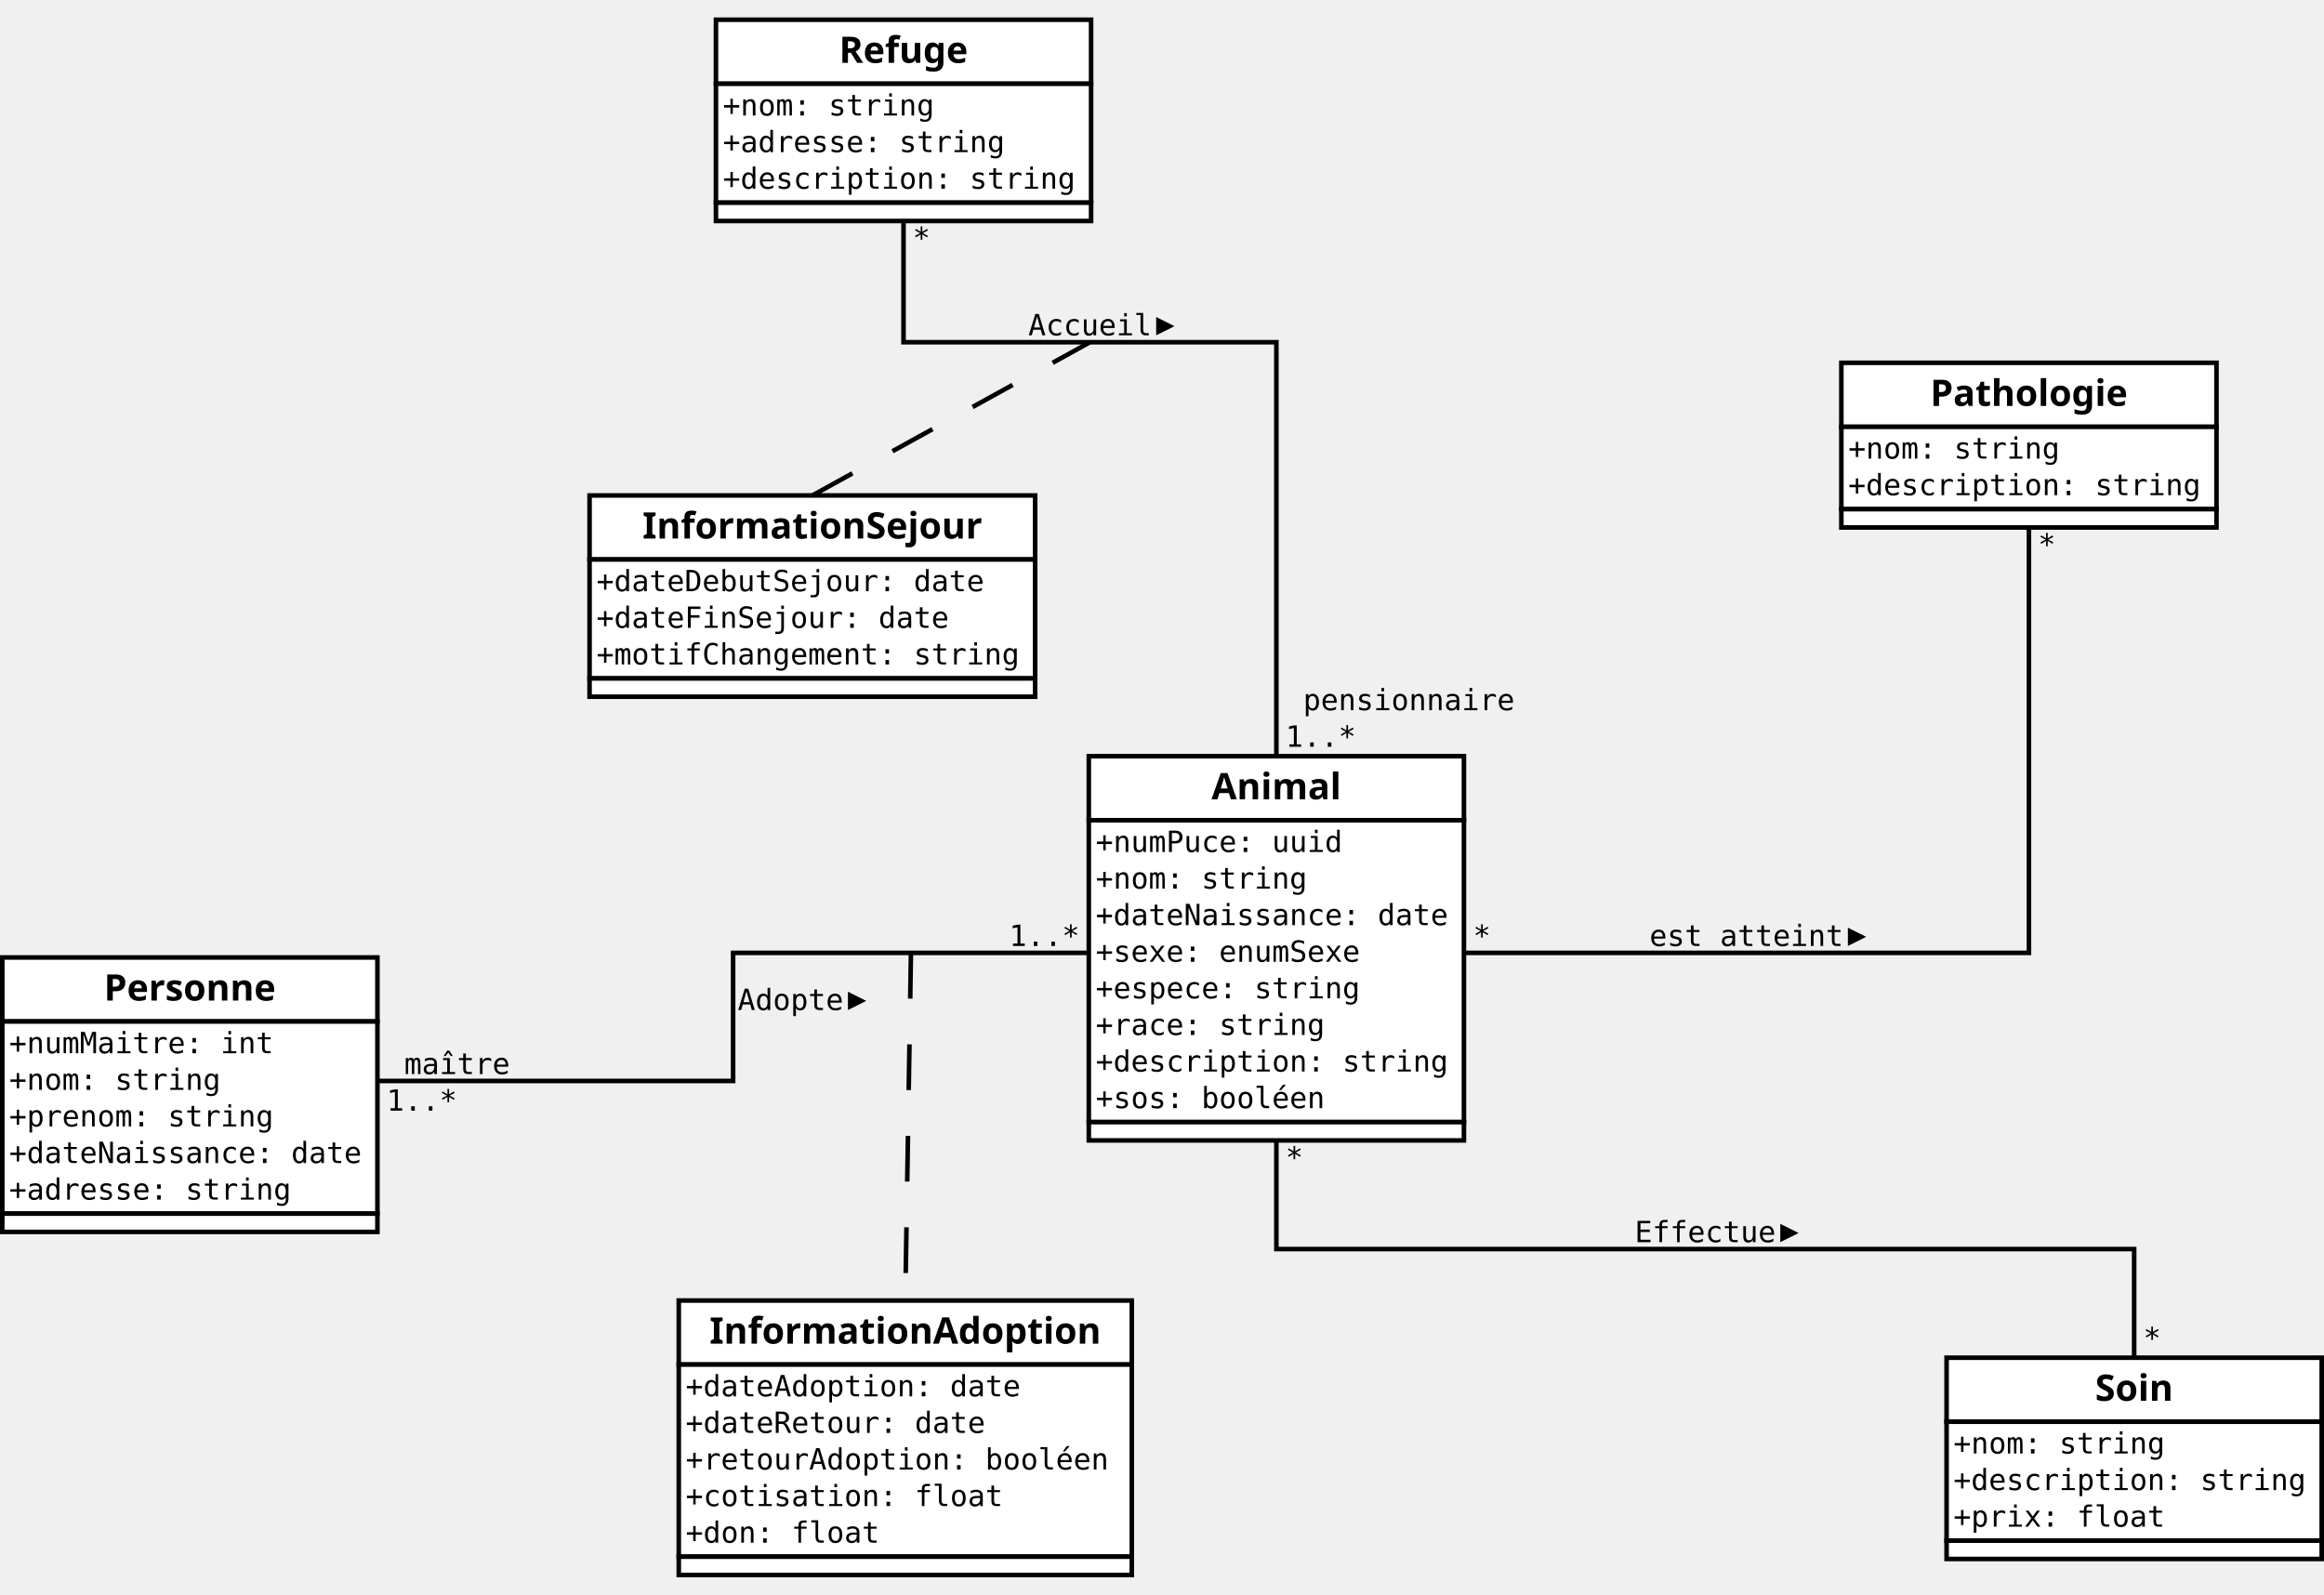
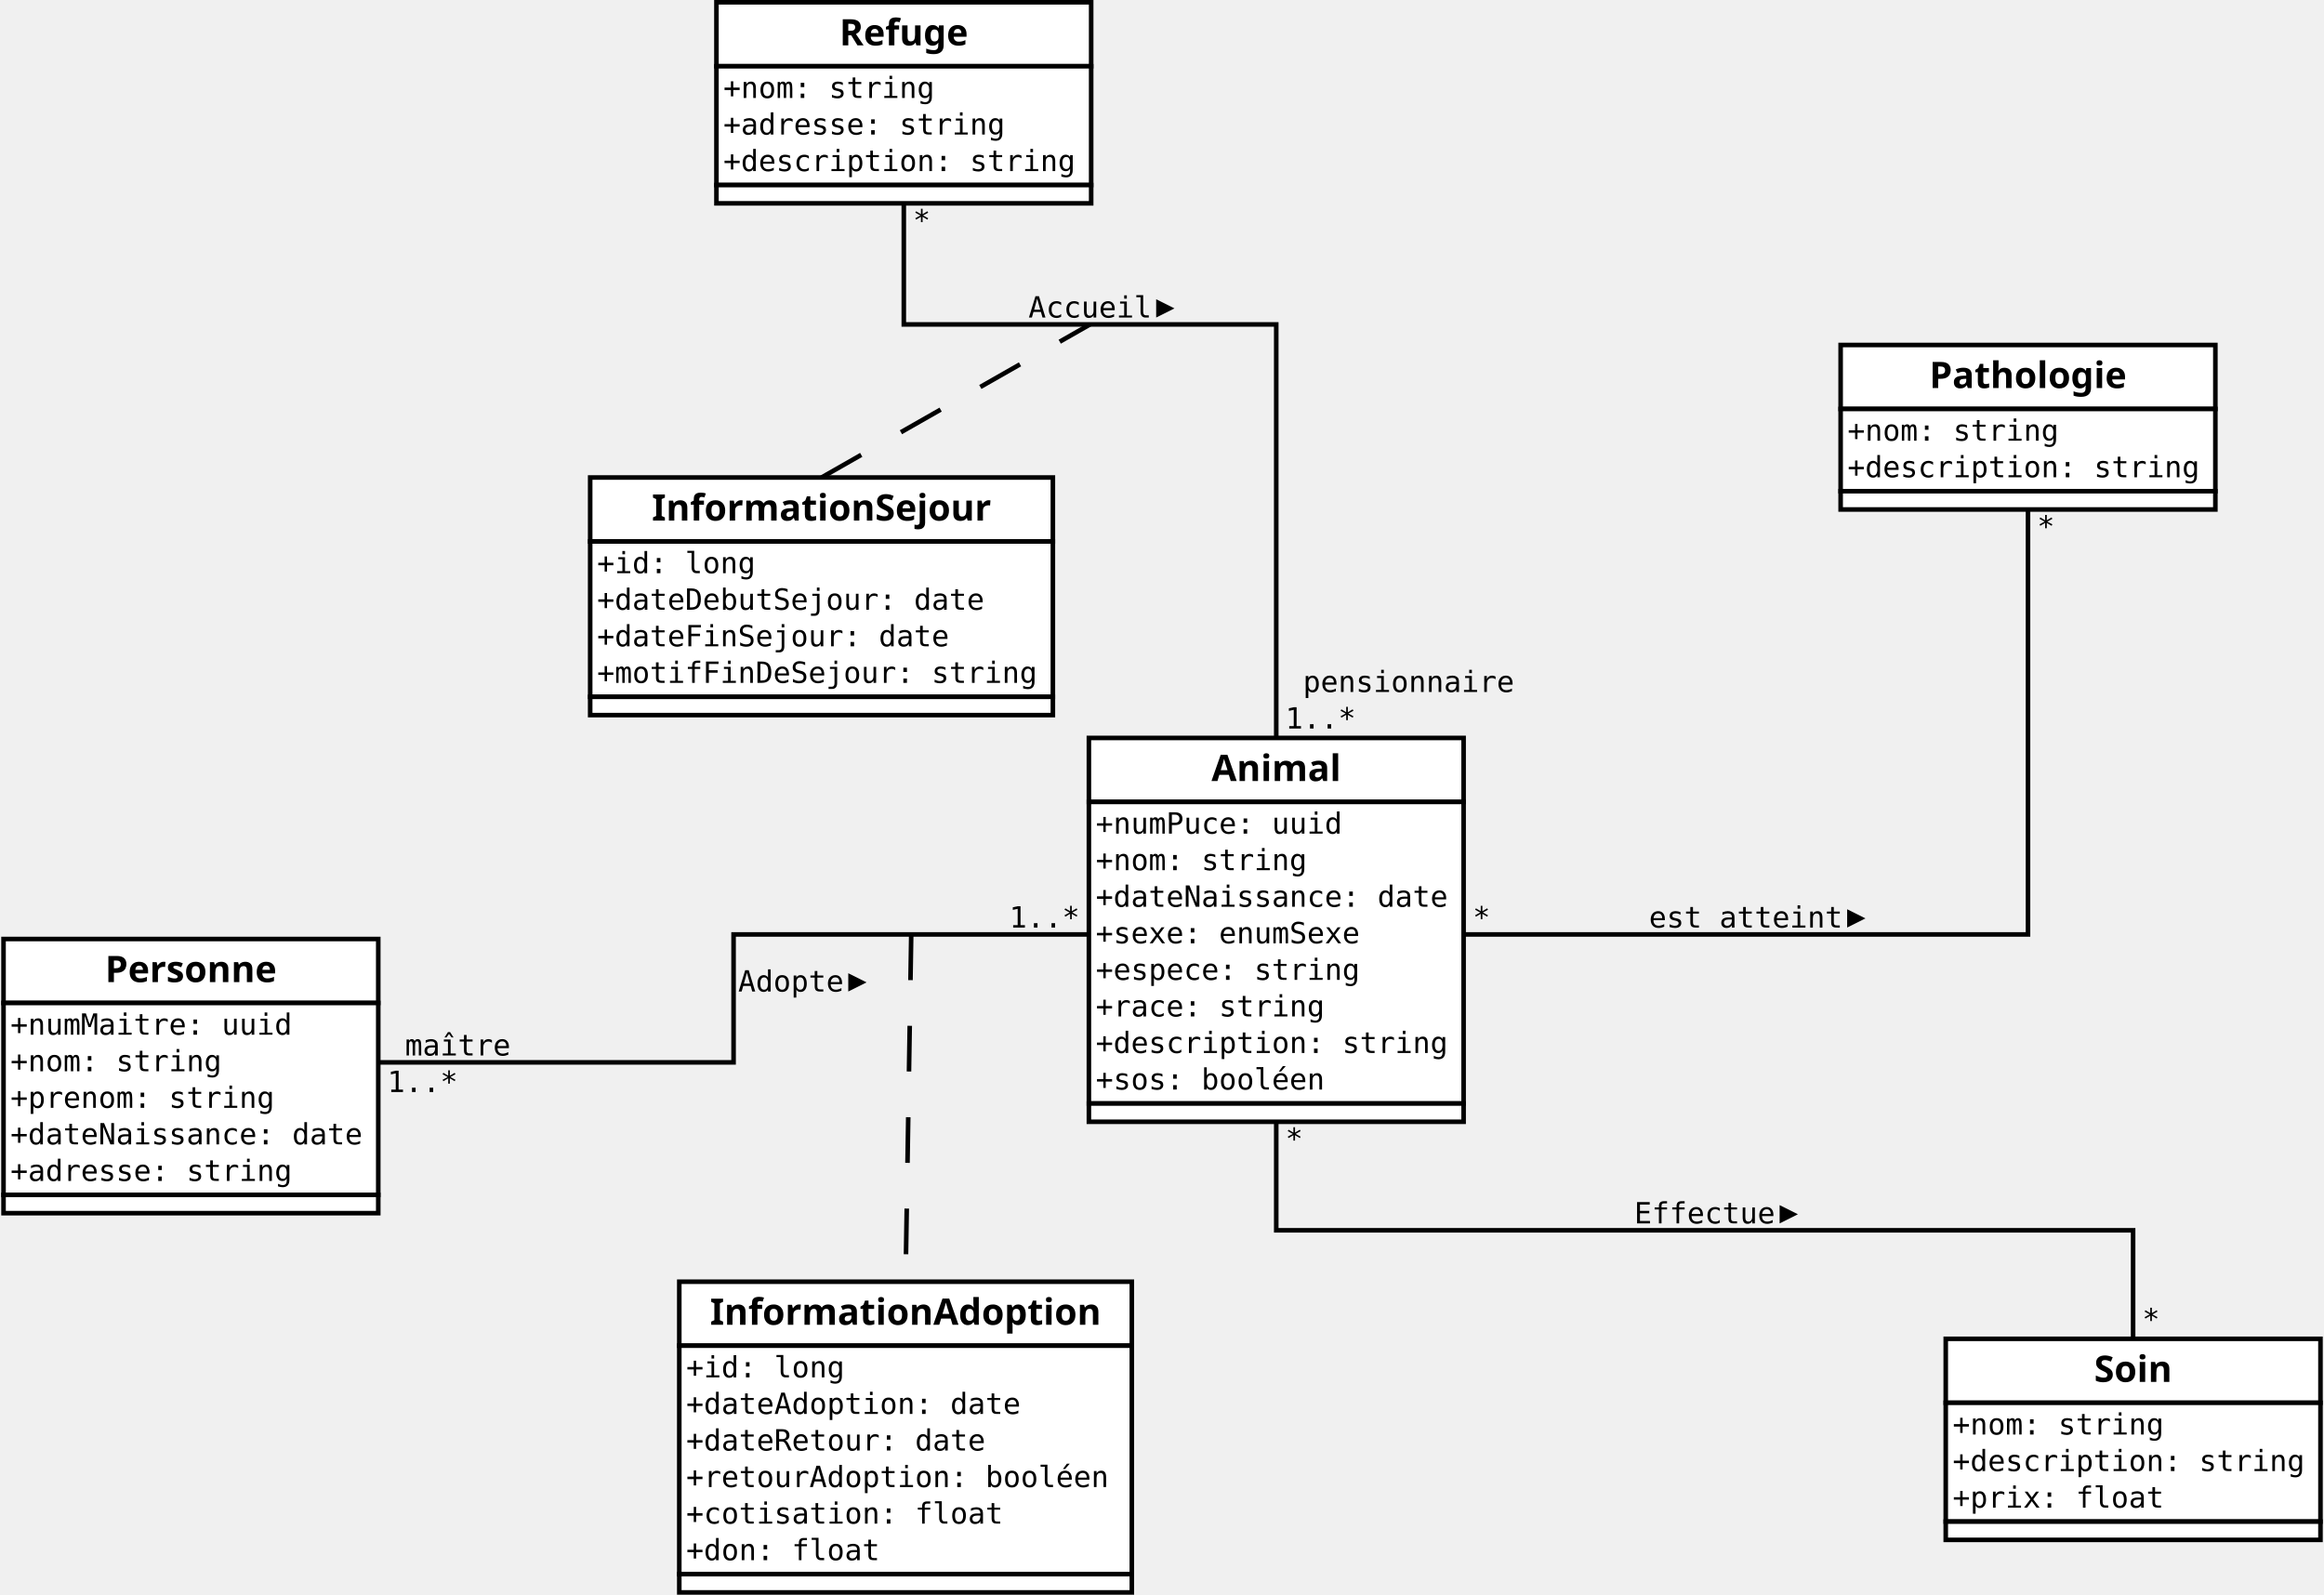
- <svg xmlns="http://www.w3.org/2000/svg" width="51cm" height="35cm" viewBox="354 138 1016 682">
+ <svg xmlns="http://www.w3.org/2000/svg" width="51cm" height="35cm" viewBox="354 138 1016 698">
  <g id="Arrière-plan">
    <g>
      <rect style="fill: #ffffff; fill-opacity: 1; stroke-opacity: 1; stroke-width: 2; stroke: #000000" x="830" y="461" width="164" height="28" />
      <text font-size="16" style="fill: #000000; fill-opacity: 1; stroke: none;text-anchor:middle;font-family:sans-serif;font-style:normal;font-weight:700" x="912" y="479.852">Animal</text>
      <rect style="fill: #ffffff; fill-opacity: 1; stroke-opacity: 1; stroke-width: 2; stroke: #000000" x="830" y="489" width="164" height="132" />
      <text font-size="12.8" style="fill: #000000; fill-opacity: 1; stroke: none;text-anchor:start;font-family:monospace;font-style:normal;font-weight:normal" x="833" y="502.881">+numPuce: uuid</text>
      <text font-size="12.8" style="fill: #000000; fill-opacity: 1; stroke: none;text-anchor:start;font-family:monospace;font-style:normal;font-weight:normal" x="833" y="518.881">+nom: string</text>
      <text font-size="12.8" style="fill: #000000; fill-opacity: 1; stroke: none;text-anchor:start;font-family:monospace;font-style:normal;font-weight:normal" x="833" y="534.881">+dateNaissance: date</text>
      <text font-size="12.8" style="fill: #000000; fill-opacity: 1; stroke: none;text-anchor:start;font-family:monospace;font-style:normal;font-weight:normal" x="833" y="550.881">+sexe: enumSexe</text>
      <text font-size="12.8" style="fill: #000000; fill-opacity: 1; stroke: none;text-anchor:start;font-family:monospace;font-style:normal;font-weight:normal" x="833" y="566.881">+espece: string</text>
      <text font-size="12.8" style="fill: #000000; fill-opacity: 1; stroke: none;text-anchor:start;font-family:monospace;font-style:normal;font-weight:normal" x="833" y="582.881">+race: string</text>
      <text font-size="12.8" style="fill: #000000; fill-opacity: 1; stroke: none;text-anchor:start;font-family:monospace;font-style:normal;font-weight:normal" x="833" y="598.881">+description: string</text>
      <text font-size="12.8" style="fill: #000000; fill-opacity: 1; stroke: none;text-anchor:start;font-family:monospace;font-style:normal;font-weight:normal" x="833" y="614.881">+sos: booléen</text>
      <rect style="fill: #ffffff; fill-opacity: 1; stroke-opacity: 1; stroke-width: 2; stroke: #000000" x="830" y="621" width="164" height="8" />
    </g>
    <g>
      <rect style="fill: #ffffff; fill-opacity: 1; stroke-opacity: 1; stroke-width: 2; stroke: #000000" x="667" y="139" width="164" height="28" />
      <text font-size="16" style="fill: #000000; fill-opacity: 1; stroke: none;text-anchor:middle;font-family:sans-serif;font-style:normal;font-weight:700" x="749" y="157.852">Refuge</text>
      <rect style="fill: #ffffff; fill-opacity: 1; stroke-opacity: 1; stroke-width: 2; stroke: #000000" x="667" y="167" width="164" height="52" />
      <text font-size="12.8" style="fill: #000000; fill-opacity: 1; stroke: none;text-anchor:start;font-family:monospace;font-style:normal;font-weight:normal" x="670" y="180.881">+nom: string</text>
      <text font-size="12.8" style="fill: #000000; fill-opacity: 1; stroke: none;text-anchor:start;font-family:monospace;font-style:normal;font-weight:normal" x="670" y="196.881">+adresse: string</text>
      <text font-size="12.8" style="fill: #000000; fill-opacity: 1; stroke: none;text-anchor:start;font-family:monospace;font-style:normal;font-weight:normal" x="670" y="212.881">+description: string</text>
      <rect style="fill: #ffffff; fill-opacity: 1; stroke-opacity: 1; stroke-width: 2; stroke: #000000" x="667" y="219" width="164" height="8" />
    </g>
    <g>
      <rect style="fill: #ffffff; fill-opacity: 1; stroke-opacity: 1; stroke-width: 2; stroke: #000000" x="355" y="549" width="164" height="28" />
      <text font-size="16" style="fill: #000000; fill-opacity: 1; stroke: none;text-anchor:middle;font-family:sans-serif;font-style:normal;font-weight:700" x="437" y="567.852">Personne</text>
      <rect style="fill: #ffffff; fill-opacity: 1; stroke-opacity: 1; stroke-width: 2; stroke: #000000" x="355" y="577" width="164" height="84" />
-       <text font-size="12.8" style="fill: #000000; fill-opacity: 1; stroke: none;text-anchor:start;font-family:monospace;font-style:normal;font-weight:normal" x="358" y="590.881">+numMaitre: int</text>
+       <text font-size="12.8" style="fill: #000000; fill-opacity: 1; stroke: none;text-anchor:start;font-family:monospace;font-style:normal;font-weight:normal" x="358" y="590.881">+numMaitre: uuid</text>
      <text font-size="12.8" style="fill: #000000; fill-opacity: 1; stroke: none;text-anchor:start;font-family:monospace;font-style:normal;font-weight:normal" x="358" y="606.881">+nom: string</text>
      <text font-size="12.8" style="fill: #000000; fill-opacity: 1; stroke: none;text-anchor:start;font-family:monospace;font-style:normal;font-weight:normal" x="358" y="622.881">+prenom: string</text>
      <text font-size="12.8" style="fill: #000000; fill-opacity: 1; stroke: none;text-anchor:start;font-family:monospace;font-style:normal;font-weight:normal" x="358" y="638.881">+dateNaissance: date</text>
      <text font-size="12.8" style="fill: #000000; fill-opacity: 1; stroke: none;text-anchor:start;font-family:monospace;font-style:normal;font-weight:normal" x="358" y="654.881">+adresse: string</text>
      <rect style="fill: #ffffff; fill-opacity: 1; stroke-opacity: 1; stroke-width: 2; stroke: #000000" x="355" y="661" width="164" height="8" />
    </g>
    <g>
      <rect style="fill: #ffffff; fill-opacity: 1; stroke-opacity: 1; stroke-width: 2; stroke: #000000" x="1159" y="289" width="164" height="28" />
      <text font-size="16" style="fill: #000000; fill-opacity: 1; stroke: none;text-anchor:middle;font-family:sans-serif;font-style:normal;font-weight:700" x="1241" y="307.852">Pathologie</text>
      <rect style="fill: #ffffff; fill-opacity: 1; stroke-opacity: 1; stroke-width: 2; stroke: #000000" x="1159" y="317" width="164" height="36" />
      <text font-size="12.8" style="fill: #000000; fill-opacity: 1; stroke: none;text-anchor:start;font-family:monospace;font-style:normal;font-weight:normal" x="1162" y="330.881">+nom: string</text>
      <text font-size="12.8" style="fill: #000000; fill-opacity: 1; stroke: none;text-anchor:start;font-family:monospace;font-style:normal;font-weight:normal" x="1162" y="346.881">+description: string</text>
      <rect style="fill: #ffffff; fill-opacity: 1; stroke-opacity: 1; stroke-width: 2; stroke: #000000" x="1159" y="353" width="164" height="8" />
    </g>
    <g>
      <polyline style="fill: none; stroke-opacity: 1; stroke-width: 2; stroke: #000000" points="749,227 749,280 912,280 912,461 " />
      <text font-size="12.8" style="fill: #000000; fill-opacity: 1; stroke: none;text-anchor:middle;font-family:monospace;font-style:normal;font-weight:normal" x="830.5" y="276.981">Accueil</text>
      <polygon style="fill: #000000; fill-opacity: 1; stroke: none" fill-rule="evenodd" points="859.45,276.981 859.45,268.981 867.45,272.981 " />
      <text font-size="12.8" style="fill: #000000; fill-opacity: 1; stroke: none;text-anchor:start;font-family:monospace;font-style:normal;font-weight:normal" x="753" y="238.881">*</text>
      <text xml:space="preserve" font-size="12.8" style="fill: #000000; fill-opacity: 1; stroke: none;text-anchor:start;font-family:monospace;font-style:normal;font-weight:normal" x="916" y="440.881"> pensionnaire</text>
      <text font-size="12.8" style="fill: #000000; fill-opacity: 1; stroke: none;text-anchor:start;font-family:monospace;font-style:normal;font-weight:normal" x="916" y="456.881">1..*</text>
    </g>
    <g>
-       <rect style="fill: #ffffff; fill-opacity: 1; stroke-opacity: 1; stroke-width: 2; stroke: #000000" x="611.744" y="347" width="194.8" height="28" />
-       <text font-size="16" style="fill: #000000; fill-opacity: 1; stroke: none;text-anchor:middle;font-family:sans-serif;font-style:normal;font-weight:700" x="709.144" y="365.852">InformationSejour</text>
-       <rect style="fill: #ffffff; fill-opacity: 1; stroke-opacity: 1; stroke-width: 2; stroke: #000000" x="611.744" y="375" width="194.8" height="52" />
-       <text font-size="12.8" style="fill: #000000; fill-opacity: 1; stroke: none;text-anchor:start;font-family:monospace;font-style:normal;font-weight:normal" x="614.744" y="388.881">+dateDebutSejour: date</text>
-       <text font-size="12.8" style="fill: #000000; fill-opacity: 1; stroke: none;text-anchor:start;font-family:monospace;font-style:normal;font-weight:normal" x="614.744" y="404.881">+dateFinSejour: date</text>
-       <text font-size="12.8" style="fill: #000000; fill-opacity: 1; stroke: none;text-anchor:start;font-family:monospace;font-style:normal;font-weight:normal" x="614.744" y="420.881">+motifChangement: string</text>
-       <rect style="fill: #ffffff; fill-opacity: 1; stroke-opacity: 1; stroke-width: 2; stroke: #000000" x="611.744" y="427" width="194.8" height="8" />
+       <rect style="fill: #ffffff; fill-opacity: 1; stroke-opacity: 1; stroke-width: 2; stroke: #000000" x="611.744" y="347" width="202.5" height="28" />
+       <text font-size="16" style="fill: #000000; fill-opacity: 1; stroke: none;text-anchor:middle;font-family:sans-serif;font-style:normal;font-weight:700" x="712.994" y="365.852">InformationSejour</text>
+       <rect style="fill: #ffffff; fill-opacity: 1; stroke-opacity: 1; stroke-width: 2; stroke: #000000" x="611.744" y="375" width="202.5" height="68" />
+       <text font-size="12.8" style="fill: #000000; fill-opacity: 1; stroke: none;text-anchor:start;font-family:monospace;font-style:normal;font-weight:normal" x="614.744" y="388.881">+id: long</text>
+       <text font-size="12.8" style="fill: #000000; fill-opacity: 1; stroke: none;text-anchor:start;font-family:monospace;font-style:normal;font-weight:normal" x="614.744" y="404.881">+dateDebutSejour: date</text>
+       <text font-size="12.8" style="fill: #000000; fill-opacity: 1; stroke: none;text-anchor:start;font-family:monospace;font-style:normal;font-weight:normal" x="614.744" y="420.881">+dateFinSejour: date</text>
+       <text font-size="12.8" style="fill: #000000; fill-opacity: 1; stroke: none;text-anchor:start;font-family:monospace;font-style:normal;font-weight:normal" x="614.744" y="436.881">+motifFinDeSejour: string</text>
+       <rect style="fill: #ffffff; fill-opacity: 1; stroke-opacity: 1; stroke-width: 2; stroke: #000000" x="611.744" y="443" width="202.5" height="8" />
    </g>
-     <line style="fill: none; stroke-opacity: 1; stroke-width: 2; stroke-dasharray: 20; stroke: #000000" x1="709.144" y1="347" x2="830.5" y2="280" />
+     <line style="fill: none; stroke-opacity: 1; stroke-width: 2; stroke-dasharray: 20; stroke: #000000" x1="712.994" y1="347" x2="830.5" y2="280" />
    <g>
      <polyline style="fill: none; stroke-opacity: 1; stroke-width: 2; stroke: #000000" points="994,547 1241,547 1241,361 " />
      <text font-size="12.8" style="fill: #000000; fill-opacity: 1; stroke: none;text-anchor:middle;font-family:monospace;font-style:normal;font-weight:normal" x="1117.5" y="543.981">est atteint</text>
      <polygon style="fill: #000000; fill-opacity: 1; stroke: none" fill-rule="evenodd" points="1161.85,543.981 1161.85,535.981 1169.85,539.981 " />
      <text font-size="12.8" style="fill: #000000; fill-opacity: 1; stroke: none;text-anchor:start;font-family:monospace;font-style:normal;font-weight:normal" x="998" y="543.981">*</text>
      <text font-size="12.8" style="fill: #000000; fill-opacity: 1; stroke: none;text-anchor:start;font-family:monospace;font-style:normal;font-weight:normal" x="1245" y="372.881">*</text>
    </g>
    <g>
      <polyline style="fill: none; stroke-opacity: 1; stroke-width: 2; stroke: #000000" points="830,547 674.5,547 674.5,603 519,603 " />
      <text font-size="12.8" style="fill: #000000; fill-opacity: 1; stroke: none;text-anchor:start;font-family:monospace;font-style:normal;font-weight:normal" x="676.5" y="571.981">Adopte</text>
      <polygon style="fill: #000000; fill-opacity: 1; stroke: none" fill-rule="evenodd" points="724.7,571.981 724.7,563.981 732.7,567.981 " />
      <text font-size="12.8" style="fill: #000000; fill-opacity: 1; stroke: none;text-anchor:end;font-family:monospace;font-style:normal;font-weight:normal" x="826" y="543.981">1..*</text>
      <text xml:space="preserve" font-size="12.8" style="fill: #000000; fill-opacity: 1; stroke: none;text-anchor:start;font-family:monospace;font-style:normal;font-weight:normal" x="523" y="599.981"> maître</text>
      <text font-size="12.8" style="fill: #000000; fill-opacity: 1; stroke: none;text-anchor:start;font-family:monospace;font-style:normal;font-weight:normal" x="523" y="615.981">1..*</text>
    </g>
    <g>
      <rect style="fill: #ffffff; fill-opacity: 1; stroke-opacity: 1; stroke-width: 2; stroke: #000000" x="650.744" y="699" width="198.05" height="28" />
      <text font-size="16" style="fill: #000000; fill-opacity: 1; stroke: none;text-anchor:middle;font-family:sans-serif;font-style:normal;font-weight:700" x="749.769" y="717.852">InformationAdoption</text>
-       <rect style="fill: #ffffff; fill-opacity: 1; stroke-opacity: 1; stroke-width: 2; stroke: #000000" x="650.744" y="727" width="198.05" height="84" />
-       <text font-size="12.8" style="fill: #000000; fill-opacity: 1; stroke: none;text-anchor:start;font-family:monospace;font-style:normal;font-weight:normal" x="653.744" y="740.881">+dateAdoption: date</text>
-       <text font-size="12.8" style="fill: #000000; fill-opacity: 1; stroke: none;text-anchor:start;font-family:monospace;font-style:normal;font-weight:normal" x="653.744" y="756.881">+dateRetour: date</text>
-       <text font-size="12.8" style="fill: #000000; fill-opacity: 1; stroke: none;text-anchor:start;font-family:monospace;font-style:normal;font-weight:normal" x="653.744" y="772.881">+retourAdoption: booléen</text>
-       <text font-size="12.8" style="fill: #000000; fill-opacity: 1; stroke: none;text-anchor:start;font-family:monospace;font-style:normal;font-weight:normal" x="653.744" y="788.881">+cotisation: float</text>
-       <text font-size="12.8" style="fill: #000000; fill-opacity: 1; stroke: none;text-anchor:start;font-family:monospace;font-style:normal;font-weight:normal" x="653.744" y="804.881">+don: float</text>
-       <rect style="fill: #ffffff; fill-opacity: 1; stroke-opacity: 1; stroke-width: 2; stroke: #000000" x="650.744" y="811" width="198.05" height="8" />
+       <rect style="fill: #ffffff; fill-opacity: 1; stroke-opacity: 1; stroke-width: 2; stroke: #000000" x="650.744" y="727" width="198.05" height="100" />
+       <text font-size="12.8" style="fill: #000000; fill-opacity: 1; stroke: none;text-anchor:start;font-family:monospace;font-style:normal;font-weight:normal" x="653.744" y="740.881">+id: long</text>
+       <text font-size="12.8" style="fill: #000000; fill-opacity: 1; stroke: none;text-anchor:start;font-family:monospace;font-style:normal;font-weight:normal" x="653.744" y="756.881">+dateAdoption: date</text>
+       <text font-size="12.8" style="fill: #000000; fill-opacity: 1; stroke: none;text-anchor:start;font-family:monospace;font-style:normal;font-weight:normal" x="653.744" y="772.881">+dateRetour: date</text>
+       <text font-size="12.8" style="fill: #000000; fill-opacity: 1; stroke: none;text-anchor:start;font-family:monospace;font-style:normal;font-weight:normal" x="653.744" y="788.881">+retourAdoption: booléen</text>
+       <text font-size="12.8" style="fill: #000000; fill-opacity: 1; stroke: none;text-anchor:start;font-family:monospace;font-style:normal;font-weight:normal" x="653.744" y="804.881">+cotisation: float</text>
+       <text font-size="12.8" style="fill: #000000; fill-opacity: 1; stroke: none;text-anchor:start;font-family:monospace;font-style:normal;font-weight:normal" x="653.744" y="820.881">+don: float</text>
+       <rect style="fill: #ffffff; fill-opacity: 1; stroke-opacity: 1; stroke-width: 2; stroke: #000000" x="650.744" y="827" width="198.05" height="8" />
    </g>
    <line style="fill: none; stroke-opacity: 1; stroke-width: 2; stroke-dasharray: 20; stroke: #000000" x1="752.25" y1="547" x2="749.768" y2="699" />
    <g>
      <rect style="fill: #ffffff; fill-opacity: 1; stroke-opacity: 1; stroke-width: 2; stroke: #000000" x="1205" y="724" width="164" height="28" />
      <text font-size="16" style="fill: #000000; fill-opacity: 1; stroke: none;text-anchor:middle;font-family:sans-serif;font-style:normal;font-weight:700" x="1287" y="742.852">Soin</text>
      <rect style="fill: #ffffff; fill-opacity: 1; stroke-opacity: 1; stroke-width: 2; stroke: #000000" x="1205" y="752" width="164" height="52" />
      <text font-size="12.8" style="fill: #000000; fill-opacity: 1; stroke: none;text-anchor:start;font-family:monospace;font-style:normal;font-weight:normal" x="1208" y="765.881">+nom: string</text>
      <text font-size="12.8" style="fill: #000000; fill-opacity: 1; stroke: none;text-anchor:start;font-family:monospace;font-style:normal;font-weight:normal" x="1208" y="781.881">+description: string</text>
      <text font-size="12.8" style="fill: #000000; fill-opacity: 1; stroke: none;text-anchor:start;font-family:monospace;font-style:normal;font-weight:normal" x="1208" y="797.881">+prix: float</text>
      <rect style="fill: #ffffff; fill-opacity: 1; stroke-opacity: 1; stroke-width: 2; stroke: #000000" x="1205" y="804" width="164" height="8" />
    </g>
    <g>
      <polyline style="fill: none; stroke-opacity: 1; stroke-width: 2; stroke: #000000" points="912,629 912,676.5 1287,676.5 1287,724 " />
      <text font-size="12.8" style="fill: #000000; fill-opacity: 1; stroke: none;text-anchor:middle;font-family:monospace;font-style:normal;font-weight:normal" x="1099.5" y="673.481">Effectue</text>
      <polygon style="fill: #000000; fill-opacity: 1; stroke: none" fill-rule="evenodd" points="1132.3,673.481 1132.3,665.481 1140.3,669.481 " />
      <text font-size="12.8" style="fill: #000000; fill-opacity: 1; stroke: none;text-anchor:start;font-family:monospace;font-style:normal;font-weight:normal" x="916" y="640.881">*</text>
      <text font-size="12.8" style="fill: #000000; fill-opacity: 1; stroke: none;text-anchor:start;font-family:monospace;font-style:normal;font-weight:normal" x="1291" y="719.881">*</text>
    </g>
  </g>
</svg>
